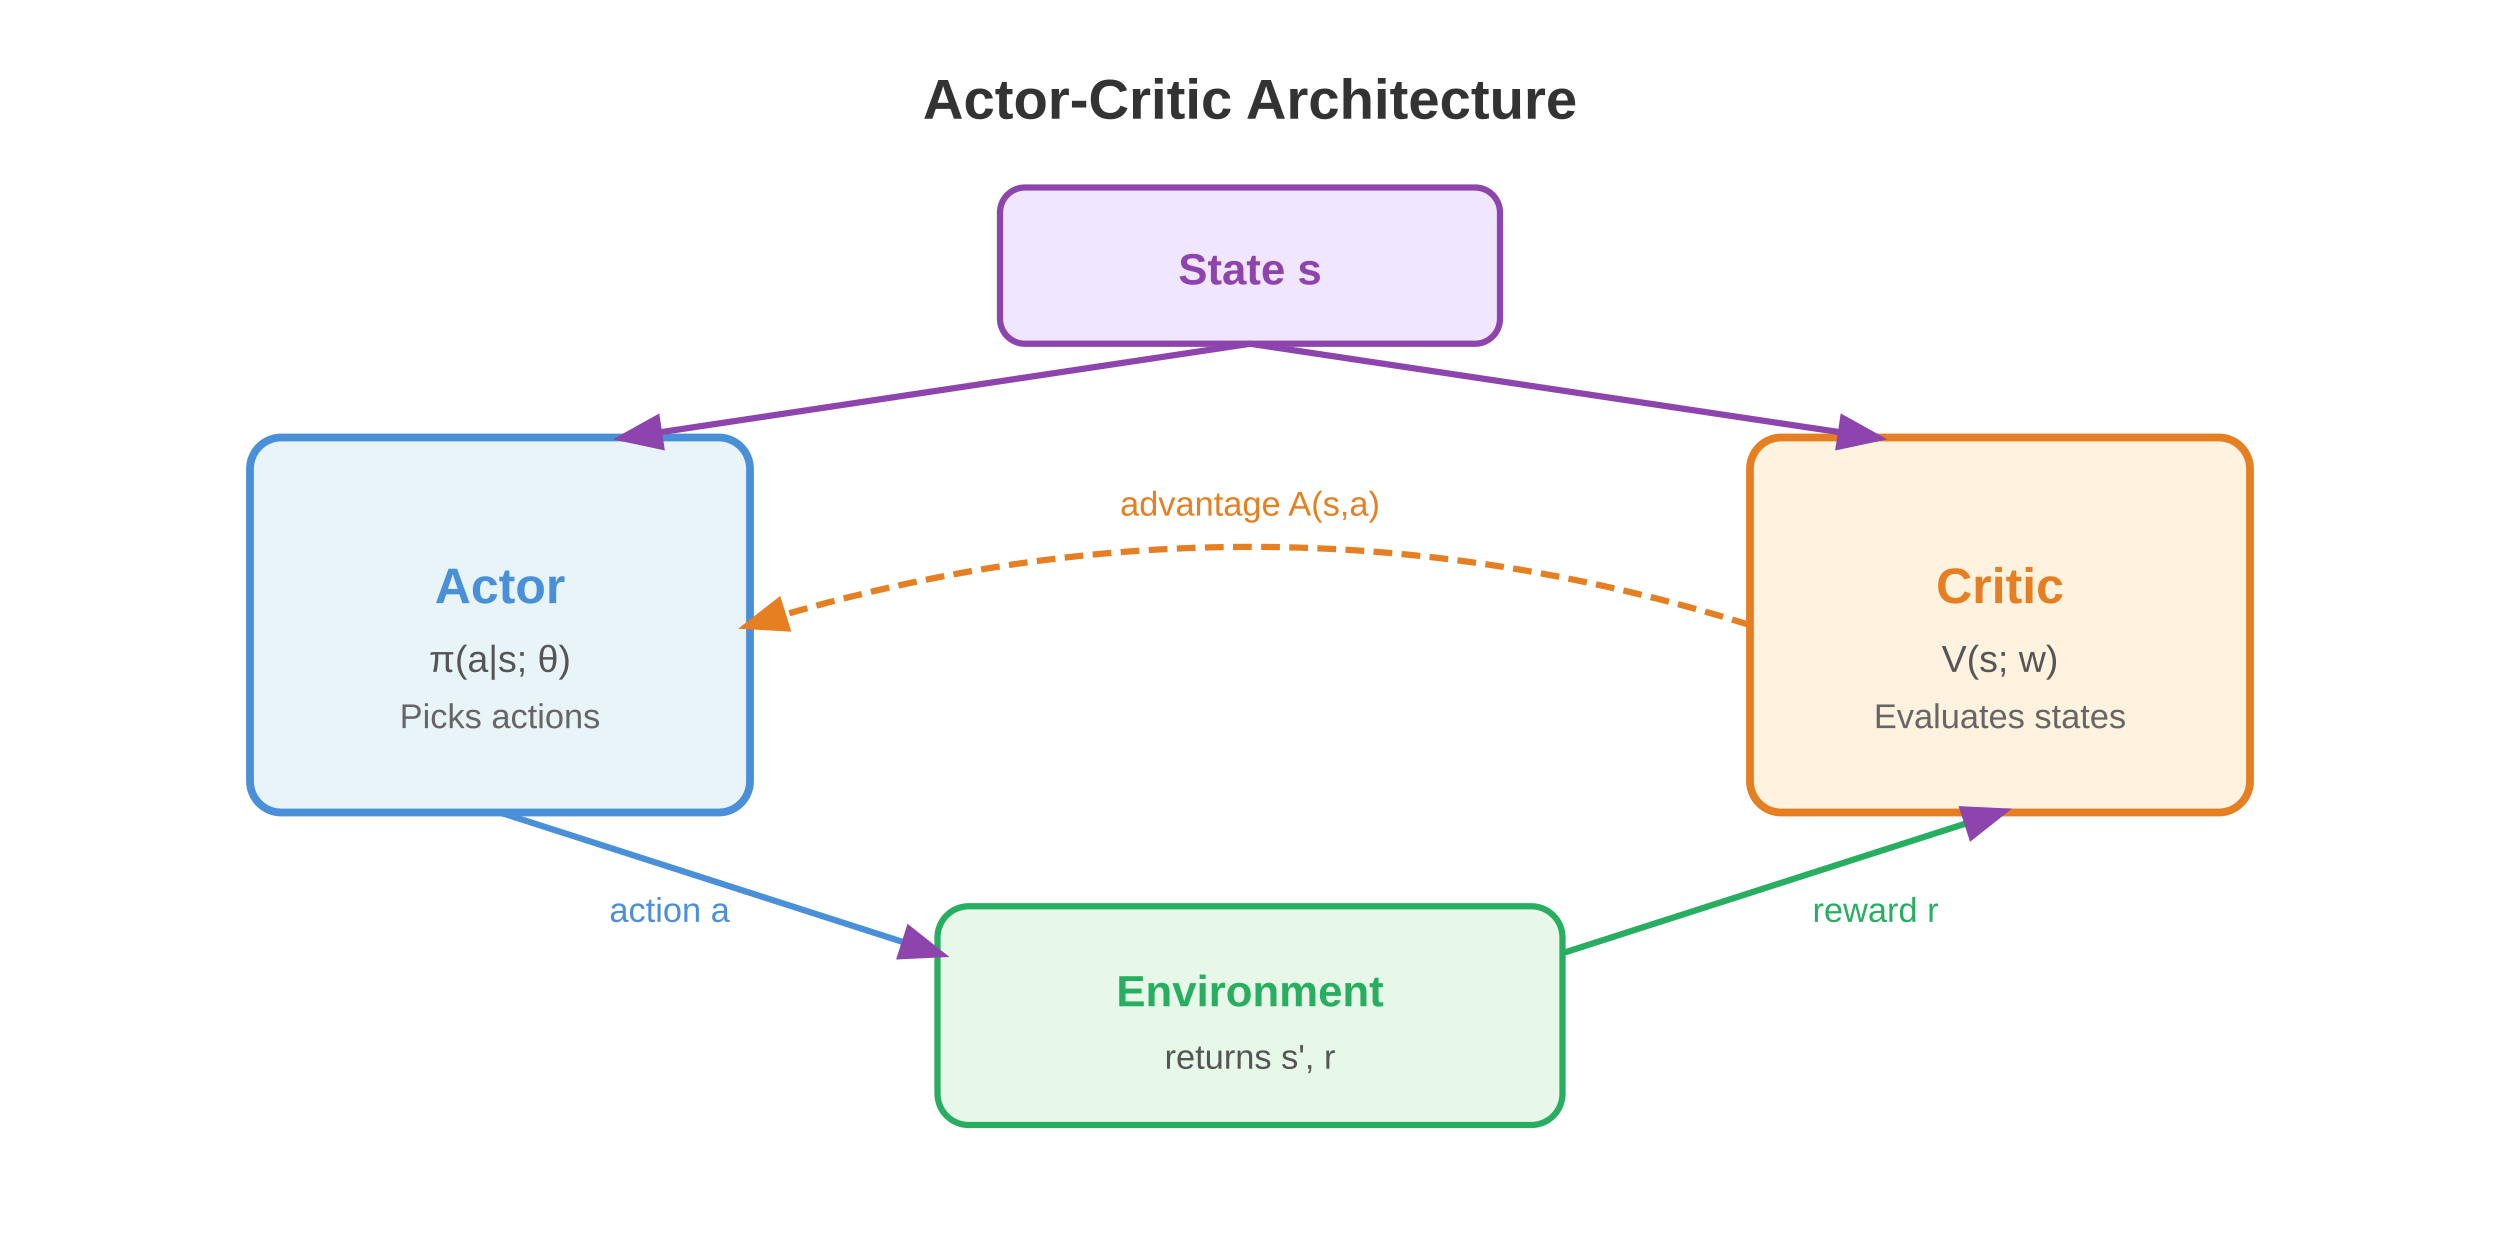
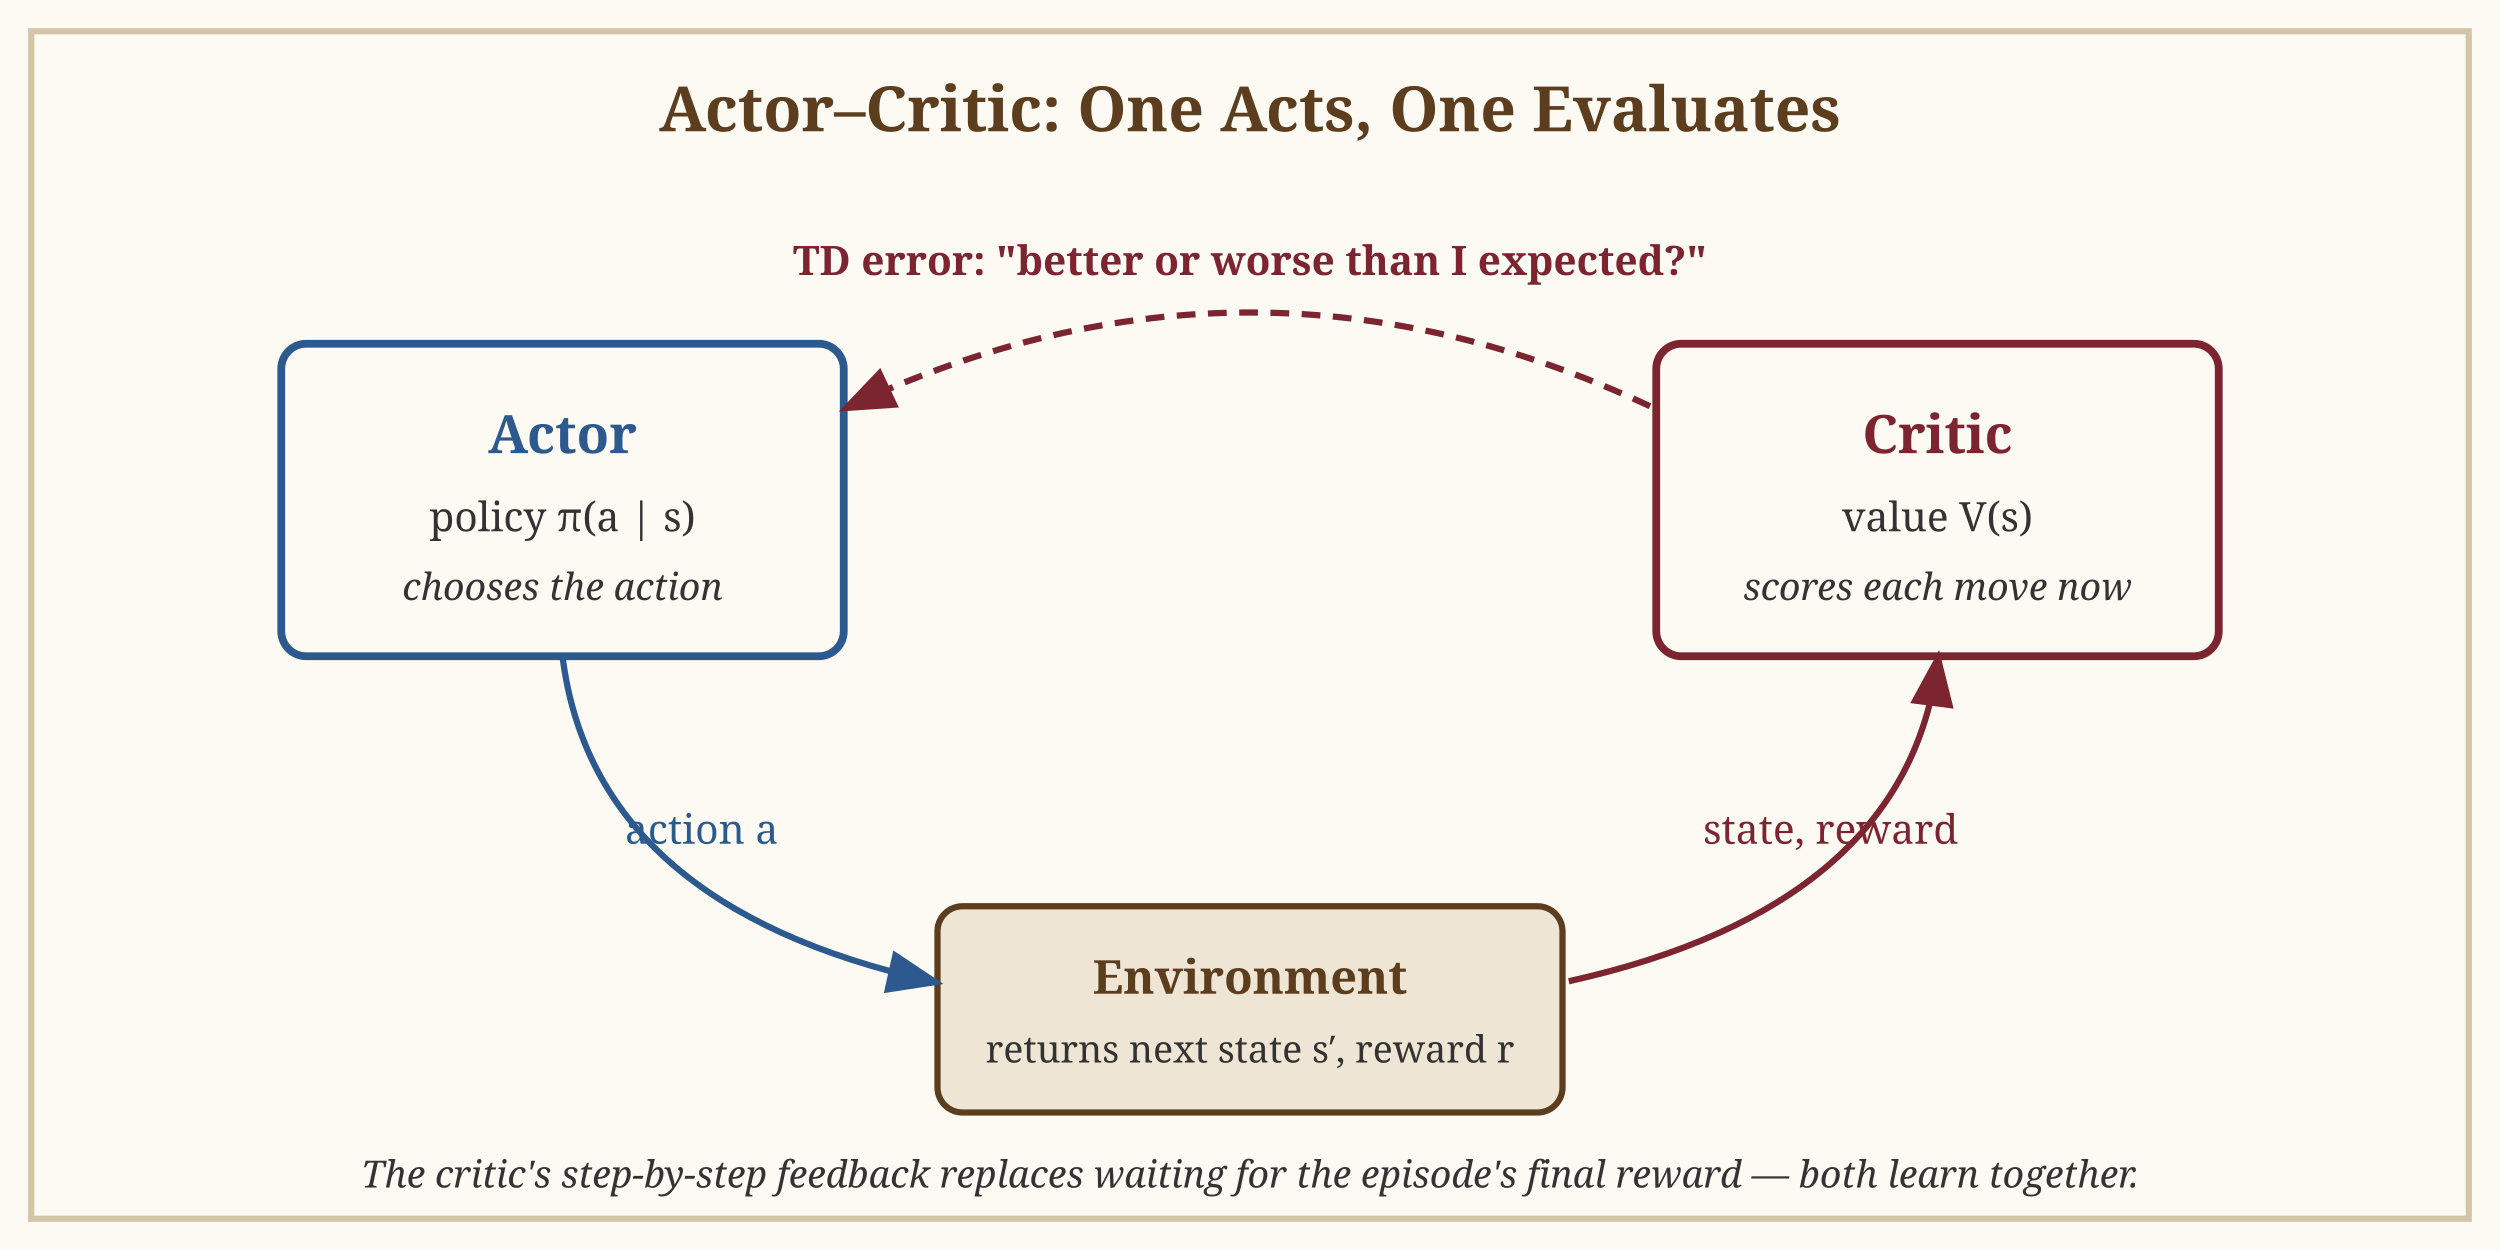
<svg xmlns="http://www.w3.org/2000/svg" viewBox="0 0 800 400">
-   <rect width="800" height="400" fill="white" />
-   <rect x="80" y="140" width="160" height="120" rx="10" fill="#e8f4f8" stroke="#4a90d9" stroke-width="2.5" />
-   <text x="160" y="193" text-anchor="middle" font-family="Arial" font-size="16" font-weight="bold" fill="#4a90d9">Actor</text>
-   <text x="160" y="215" text-anchor="middle" font-family="Arial" font-size="12" fill="#555">π(a|s; θ)</text>
-   <text x="160" y="233" text-anchor="middle" font-family="Arial" font-size="11" fill="#666">Picks actions</text>
-   <rect x="560" y="140" width="160" height="120" rx="10" fill="#fff3e0" stroke="#e67e22" stroke-width="2.5" />
-   <text x="640" y="193" text-anchor="middle" font-family="Arial" font-size="16" font-weight="bold" fill="#e67e22">Critic</text>
-   <text x="640" y="215" text-anchor="middle" font-family="Arial" font-size="12" fill="#555">V(s; w)</text>
-   <text x="640" y="233" text-anchor="middle" font-family="Arial" font-size="11" fill="#666">Evaluates states</text>
-   <rect x="300" y="290" width="200" height="70" rx="10" fill="#e8f8e8" stroke="#27ae60" stroke-width="2" />
-   <text x="400" y="322" text-anchor="middle" font-family="Arial" font-size="14" font-weight="bold" fill="#27ae60">Environment</text>
-   <text x="400" y="342" text-anchor="middle" font-family="Arial" font-size="11" fill="#555">returns s', r</text>
-   <rect x="320" y="60" width="160" height="50" rx="8" fill="#f0e6ff" stroke="#8e44ad" stroke-width="2" />
-   <text x="400" y="91" text-anchor="middle" font-family="Arial" font-size="14" font-weight="bold" fill="#8e44ad">State s</text>
-   <line x1="400" y1="110" x2="200" y2="140" stroke="#8e44ad" stroke-width="2" marker-end="url(#arca)" />
-   <line x1="400" y1="110" x2="600" y2="140" stroke="#8e44ad" stroke-width="2" marker-end="url(#arca)" />
-   <line x1="160" y1="260" x2="300" y2="305" stroke="#4a90d9" stroke-width="2" marker-end="url(#arca)" />
-   <text x="195" y="295" font-family="Arial" font-size="11" fill="#4a90d9">action a</text>
-   <line x1="500" y1="305" x2="640" y2="260" stroke="#27ae60" stroke-width="2" marker-end="url(#arca)" />
-   <text x="580" y="295" font-family="Arial" font-size="11" fill="#27ae60">reward r</text>
-   <path d="M560,200 Q400,150 240,200" fill="none" stroke="#e67e22" stroke-width="2" stroke-dasharray="6,3" marker-end="url(#arca2)" />
-   <text x="400" y="165" text-anchor="middle" font-family="Arial" font-size="11" fill="#e67e22">advantage A(s,a)</text>
+   <rect width="800" height="400" fill="#FDFAF4" />
+   <rect x="10" y="10" width="780" height="380" fill="none" stroke="#D4C5A9" stroke-width="2" />
+   <text x="400" y="42" text-anchor="middle" font-family="Georgia, serif" font-size="20" font-weight="bold" fill="#5C3D1E">Actor–Critic: One Acts, One Evaluates</text>
  <defs>
-     <marker id="arca" markerWidth="8" markerHeight="8" refX="6" refY="3" orient="auto">
-       <path d="M0,0 L0,6 L8,3 z" fill="#8e44ad" />
+     <marker id="an" markerWidth="9" markerHeight="9" refX="7" refY="3.5" orient="auto">
+       <path d="M0,0 L0,7 L9,3.5 z" fill="#2D5A8E" />
    </marker>
-     <marker id="arca2" markerWidth="8" markerHeight="8" refX="6" refY="3" orient="auto">
-       <path d="M0,0 L0,6 L8,3 z" fill="#e67e22" />
+     <marker id="ard" markerWidth="9" markerHeight="9" refX="7" refY="3.5" orient="auto">
+       <path d="M0,0 L0,7 L9,3.5 z" fill="#7C2530" />
+     </marker>
+     <marker id="abr" markerWidth="9" markerHeight="9" refX="7" refY="3.5" orient="auto">
+       <path d="M0,0 L0,7 L9,3.5 z" fill="#5C3D1E" />
    </marker>
  </defs>
-   <text x="400" y="38" text-anchor="middle" font-family="Arial" font-size="18" font-weight="bold" fill="#333">Actor-Critic Architecture</text>
+   <rect x="90" y="110" width="180" height="100" rx="8" fill="none" stroke="#2D5A8E" stroke-width="2.5" />
+   <text x="180" y="145" text-anchor="middle" font-family="Georgia, serif" font-size="17" font-weight="bold" fill="#2D5A8E">Actor</text>
+   <text x="180" y="170" text-anchor="middle" font-family="Georgia, serif" font-size="13" fill="#333">policy π(a | s)</text>
+   <text x="180" y="192" text-anchor="middle" font-family="Georgia, serif" font-size="12" font-style="italic" fill="#333">chooses the action</text>
+   <rect x="530" y="110" width="180" height="100" rx="8" fill="none" stroke="#7C2530" stroke-width="2.5" />
+   <text x="620" y="145" text-anchor="middle" font-family="Georgia, serif" font-size="17" font-weight="bold" fill="#7C2530">Critic</text>
+   <text x="620" y="170" text-anchor="middle" font-family="Georgia, serif" font-size="13" fill="#333">value V(s)</text>
+   <text x="620" y="192" text-anchor="middle" font-family="Georgia, serif" font-size="12" font-style="italic" fill="#333">scores each move now</text>
+   <rect x="300" y="290" width="200" height="66" rx="8" fill="#C4A87A" fill-opacity="0.25" stroke="#5C3D1E" stroke-width="2" />
+   <text x="400" y="318" text-anchor="middle" font-family="Georgia, serif" font-size="15" font-weight="bold" fill="#5C3D1E">Environment</text>
+   <text x="400" y="340" text-anchor="middle" font-family="Georgia, serif" font-size="12" fill="#333">returns next state s′, reward r</text>
+   <path d="M180,210 Q190,290 298,314" fill="none" stroke="#2D5A8E" stroke-width="2" marker-end="url(#an)" />
+   <text x="200" y="270" font-family="Georgia, serif" font-size="13" fill="#2D5A8E">action a</text>
+   <path d="M502,314 Q610,290 620,212" fill="none" stroke="#7C2530" stroke-width="2" marker-end="url(#ard)" />
+   <text x="545" y="270" font-family="Georgia, serif" font-size="13" fill="#7C2530">state, reward</text>
+   <path d="M528,130 Q400,70 272,130" fill="none" stroke="#7C2530" stroke-width="2" stroke-dasharray="6,4" marker-end="url(#ard)" />
+   <text x="400" y="88" text-anchor="middle" font-family="Georgia, serif" font-size="13" font-weight="bold" fill="#7C2530">TD error: "better or worse than I expected?"</text>
+   <text x="400" y="380" text-anchor="middle" font-family="Georgia, serif" font-size="12" font-style="italic" fill="#333">The critic's step-by-step feedback replaces waiting for the episode's final reward — both learn together.</text>
</svg>
